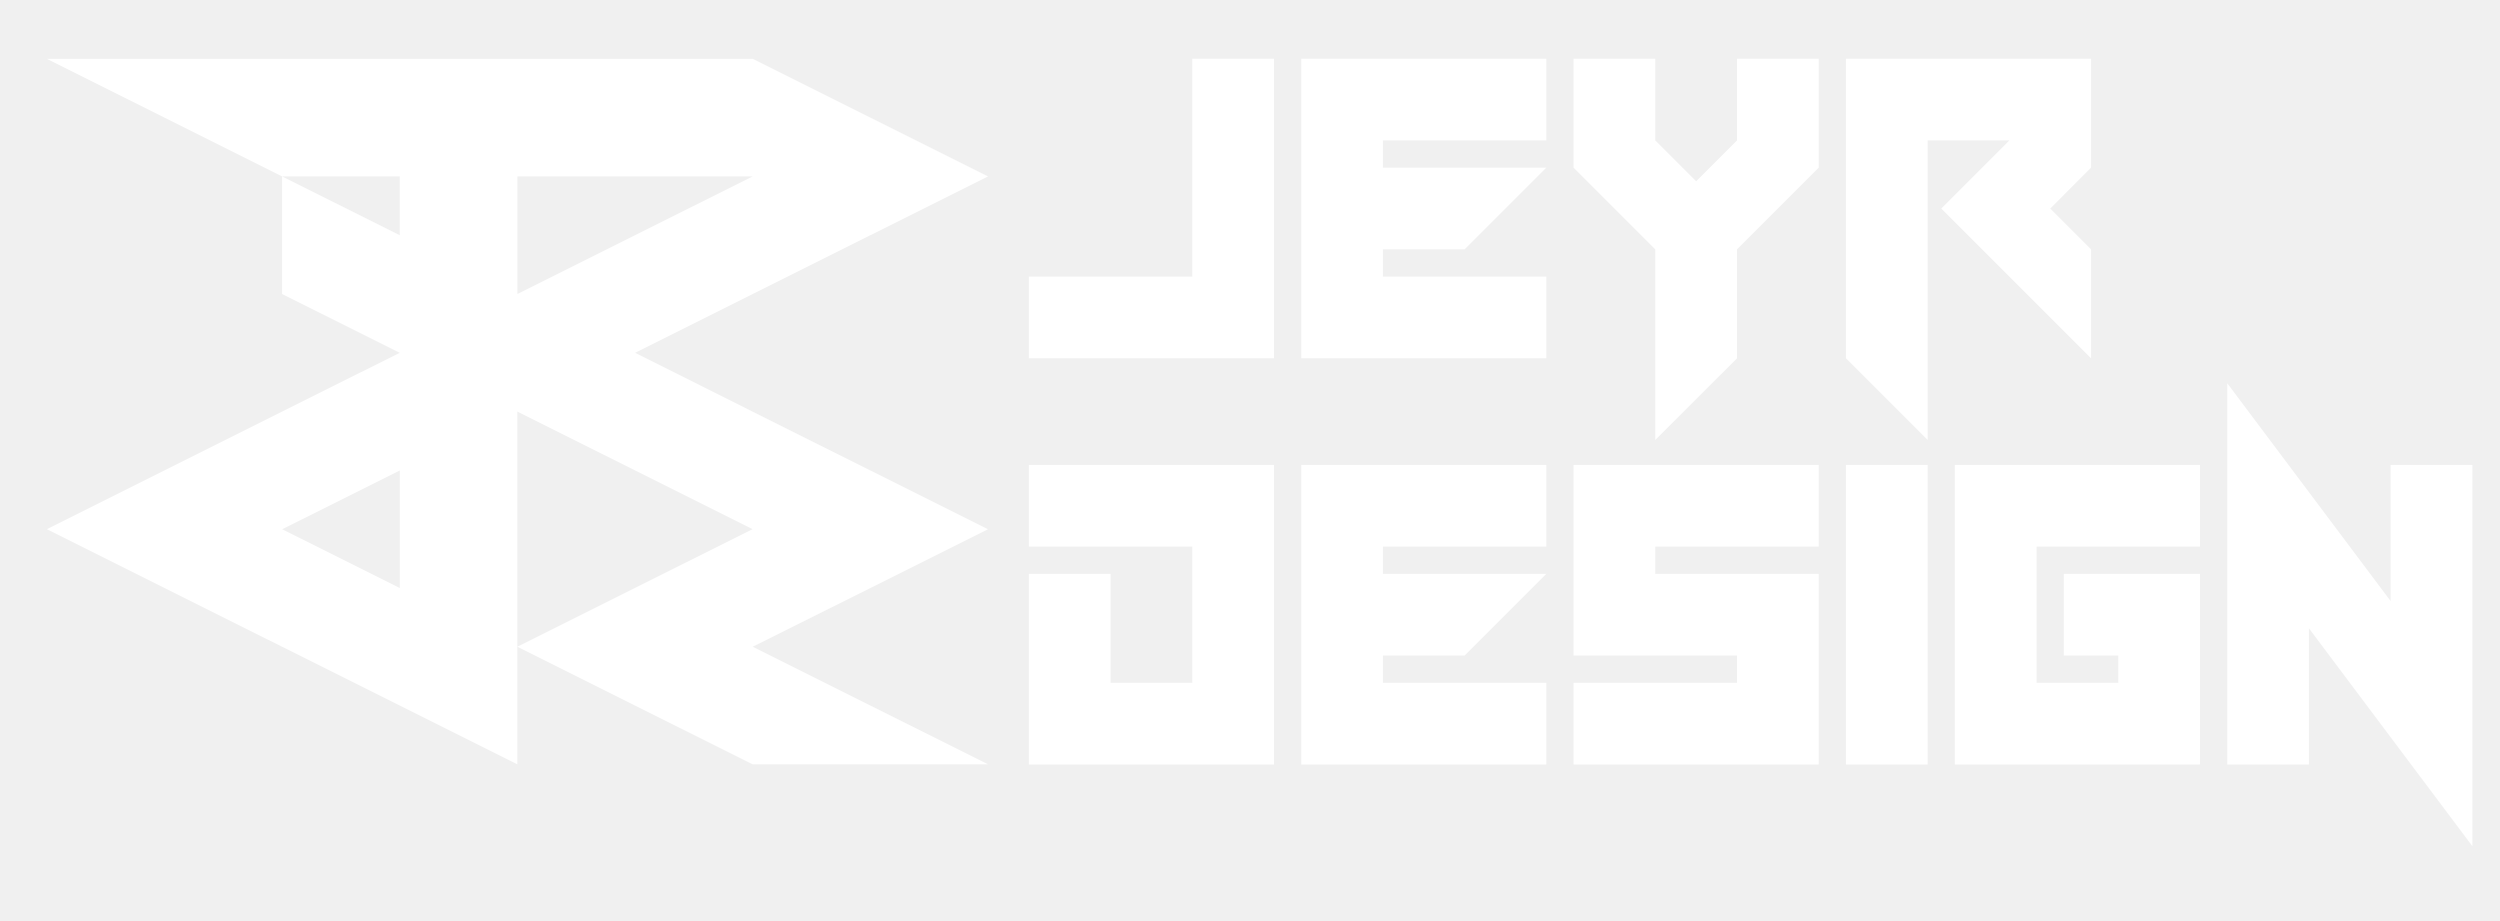
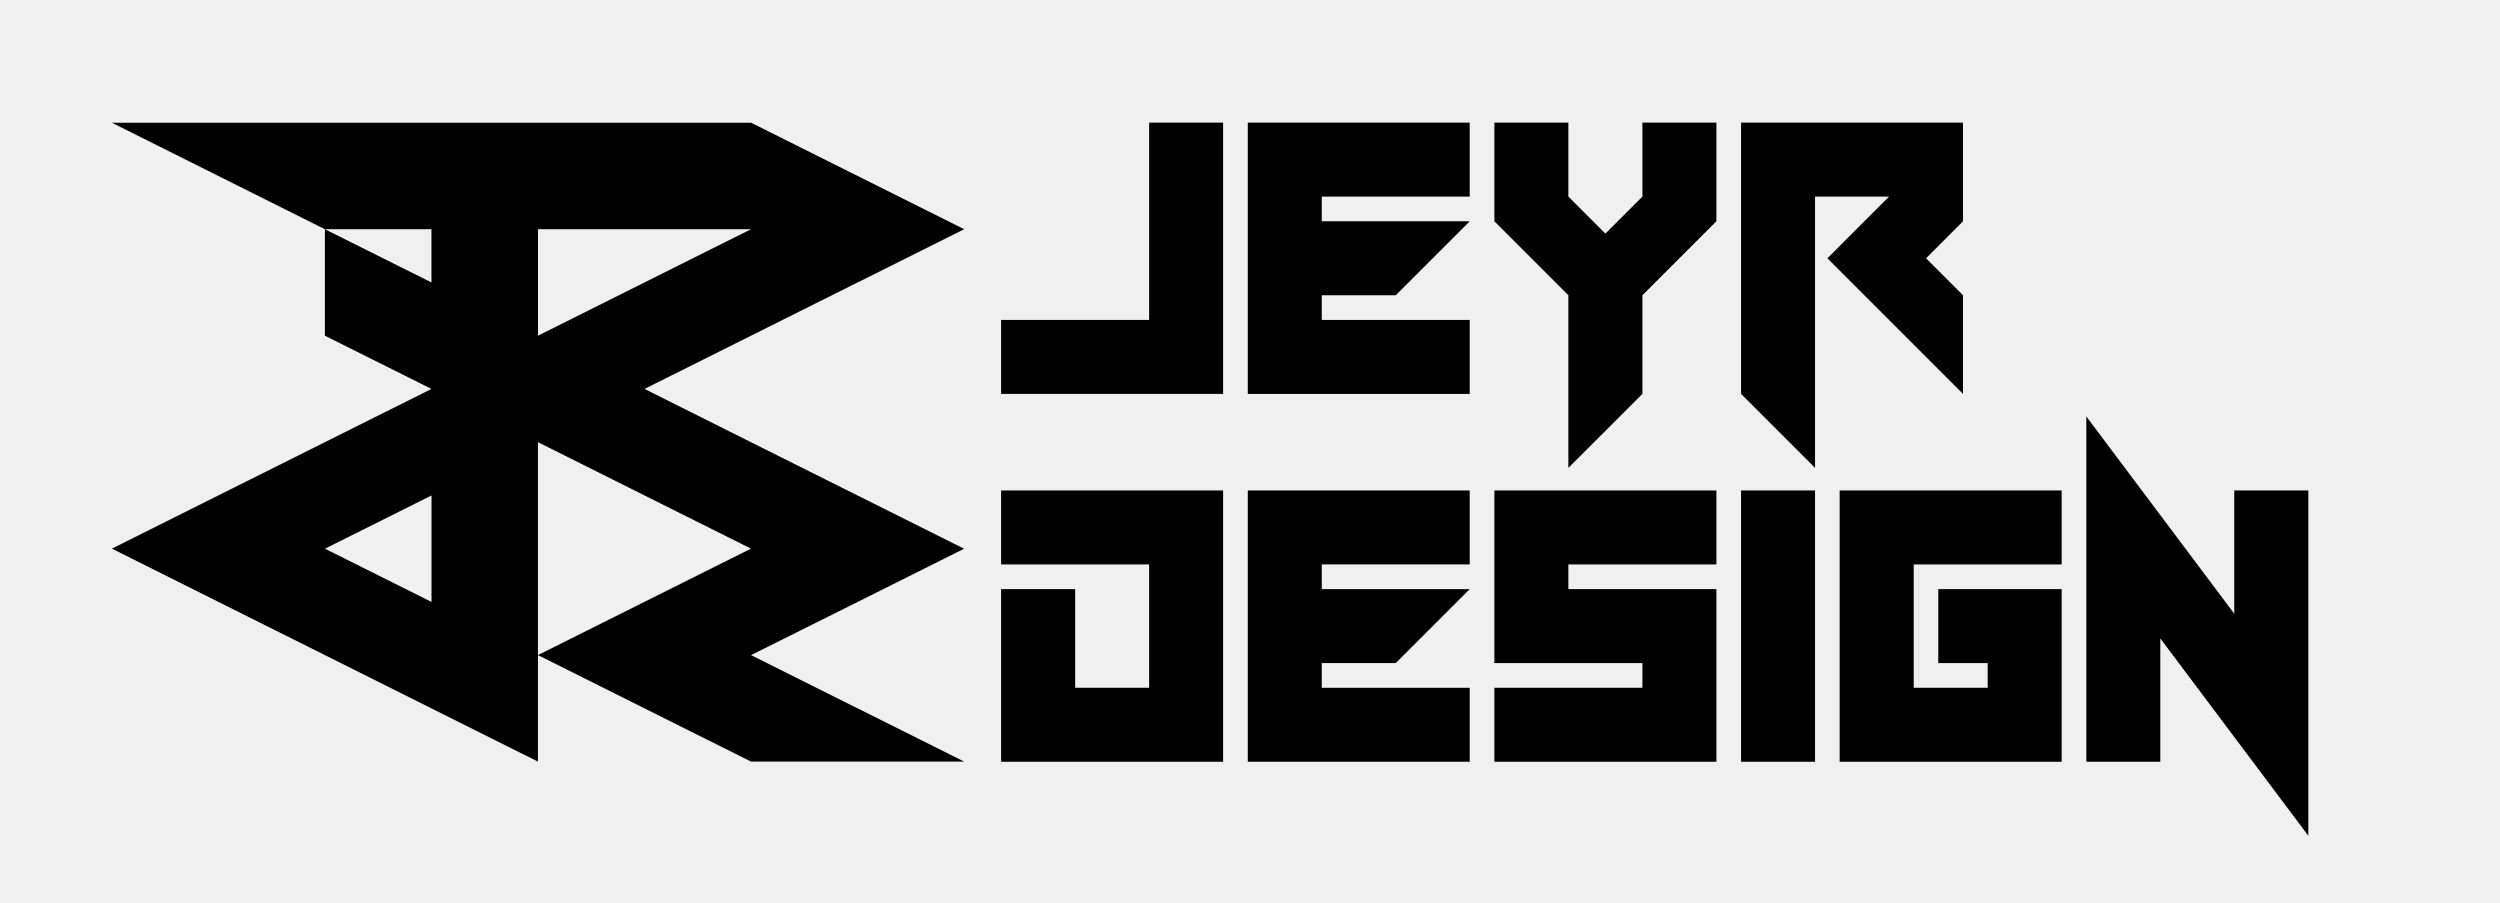
- <svg xmlns="http://www.w3.org/2000/svg" fill="#ffffff" version="1.1" id="Capa_1" x="0px" y="0px" viewBox="150 650 1630 600" style="enable-background:new 0 0 2000 2000;" xml:space="preserve">
+ <svg xmlns="http://www.w3.org/2000/svg" version="1.1" id="Capa_1" x="0px" y="0px" viewBox="100 600 1800 650" style="enable-background:new 0 0 2000 2000;" xml:space="preserve">
  <polygon points="820.8,830.35 927.38,830.35 927.38,688.28 980.64,688.28 980.64,883.61 820.8,883.61 " />
  <polygon points="1158.19,688.28 1158.19,741.54 1051.67,741.54 1051.67,759.32 1158.19,759.32 1104.93,812.57 1051.67,812.57   1051.67,830.35 1158.19,830.35 1158.19,883.61 998.41,883.61 998.41,688.28 " />
  <polygon points="1229.22,812.58 1175.96,759.32 1175.96,688.28 1229.22,688.28 1229.22,741.54 1255.88,768.2 1282.54,741.54   1282.54,688.28 1335.8,688.28 1335.8,759.32 1282.54,812.58 1282.54,883.61 1229.22,936.87 " />
  <polygon points="1406.83,936.87 1353.57,883.61 1353.57,688.28 1513.36,688.28 1513.36,759.32 1486.75,785.97 1513.36,812.58   1513.36,883.61 1415.72,785.97 1460.1,741.54 1406.83,741.54 " />
  <polygon points="820.8,1006.39 820.8,953.13 980.64,953.13 980.64,1148.46 820.8,1148.46 820.8,1024.17 874.12,1024.17   874.12,1095.2 927.38,1095.2 927.38,1006.39 " />
  <polygon points="1158.19,953.13 1158.19,1006.39 1051.67,1006.39 1051.67,1024.17 1158.19,1024.17 1104.93,1077.42 1051.67,1077.42   1051.67,1095.2 1158.19,1095.2 1158.19,1148.46 998.41,1148.46 998.41,953.13 " />
  <polygon points="1175.96,953.13 1335.8,953.13 1335.8,1006.39 1229.22,1006.39 1229.22,1024.17 1335.8,1024.17 1335.8,1148.46   1175.96,1148.46 1175.96,1095.2 1282.54,1095.2 1282.54,1077.42 1175.96,1077.42 " />
  <rect x="1353.57" y="953.13" width="53.26" height="195.33" />
  <polygon points="1602.16,1148.46 1602.16,899.87 1708.68,1041.88 1708.68,953.13 1762,953.13 1762,1201.72 1655.42,1059.65   1655.42,1148.46 " />
  <polygon points="1584.39,1024.16 1584.39,1148.46 1424.55,1148.46 1424.55,953.13 1584.39,953.13 1584.39,1006.39 1477.87,1006.39   1477.87,1095.2 1531.13,1095.2 1531.13,1077.42 1495.58,1077.42 1495.58,1024.16 " />
  <path d="M487.36,841.68v-76.67h153.39l-76.67,38.33L487.36,841.68z M410.69,1033.4l-76.73-38.33l76.73-38.33V1033.4z M717.47,1033.4  l76.67-38.33l-76.67-38.33h-0.06l-76.67-38.33l-76.67-38.39l76.72-38.33l76.67-38.33h0.06l76.67-38.33l-76.67-38.33h-0.06  l-76.67-38.33H180.57l76.67,38.33l76.67,38.33h76.73v38.33l-76.73-38.33v76.67l76.73,38.33l-76.73,38.33l-76.67,38.33l-76.67,38.33  l76.67,38.33l153.4,76.67l76.67,38.33v-230l76.67,38.33l76.72,38.33l-76.72,38.33l-76.67,38.33l76.67,38.33l76.72,38.33h153.45  l-76.67-38.33h-0.06l-76.67-38.33L717.47,1033.4z" />
</svg>
